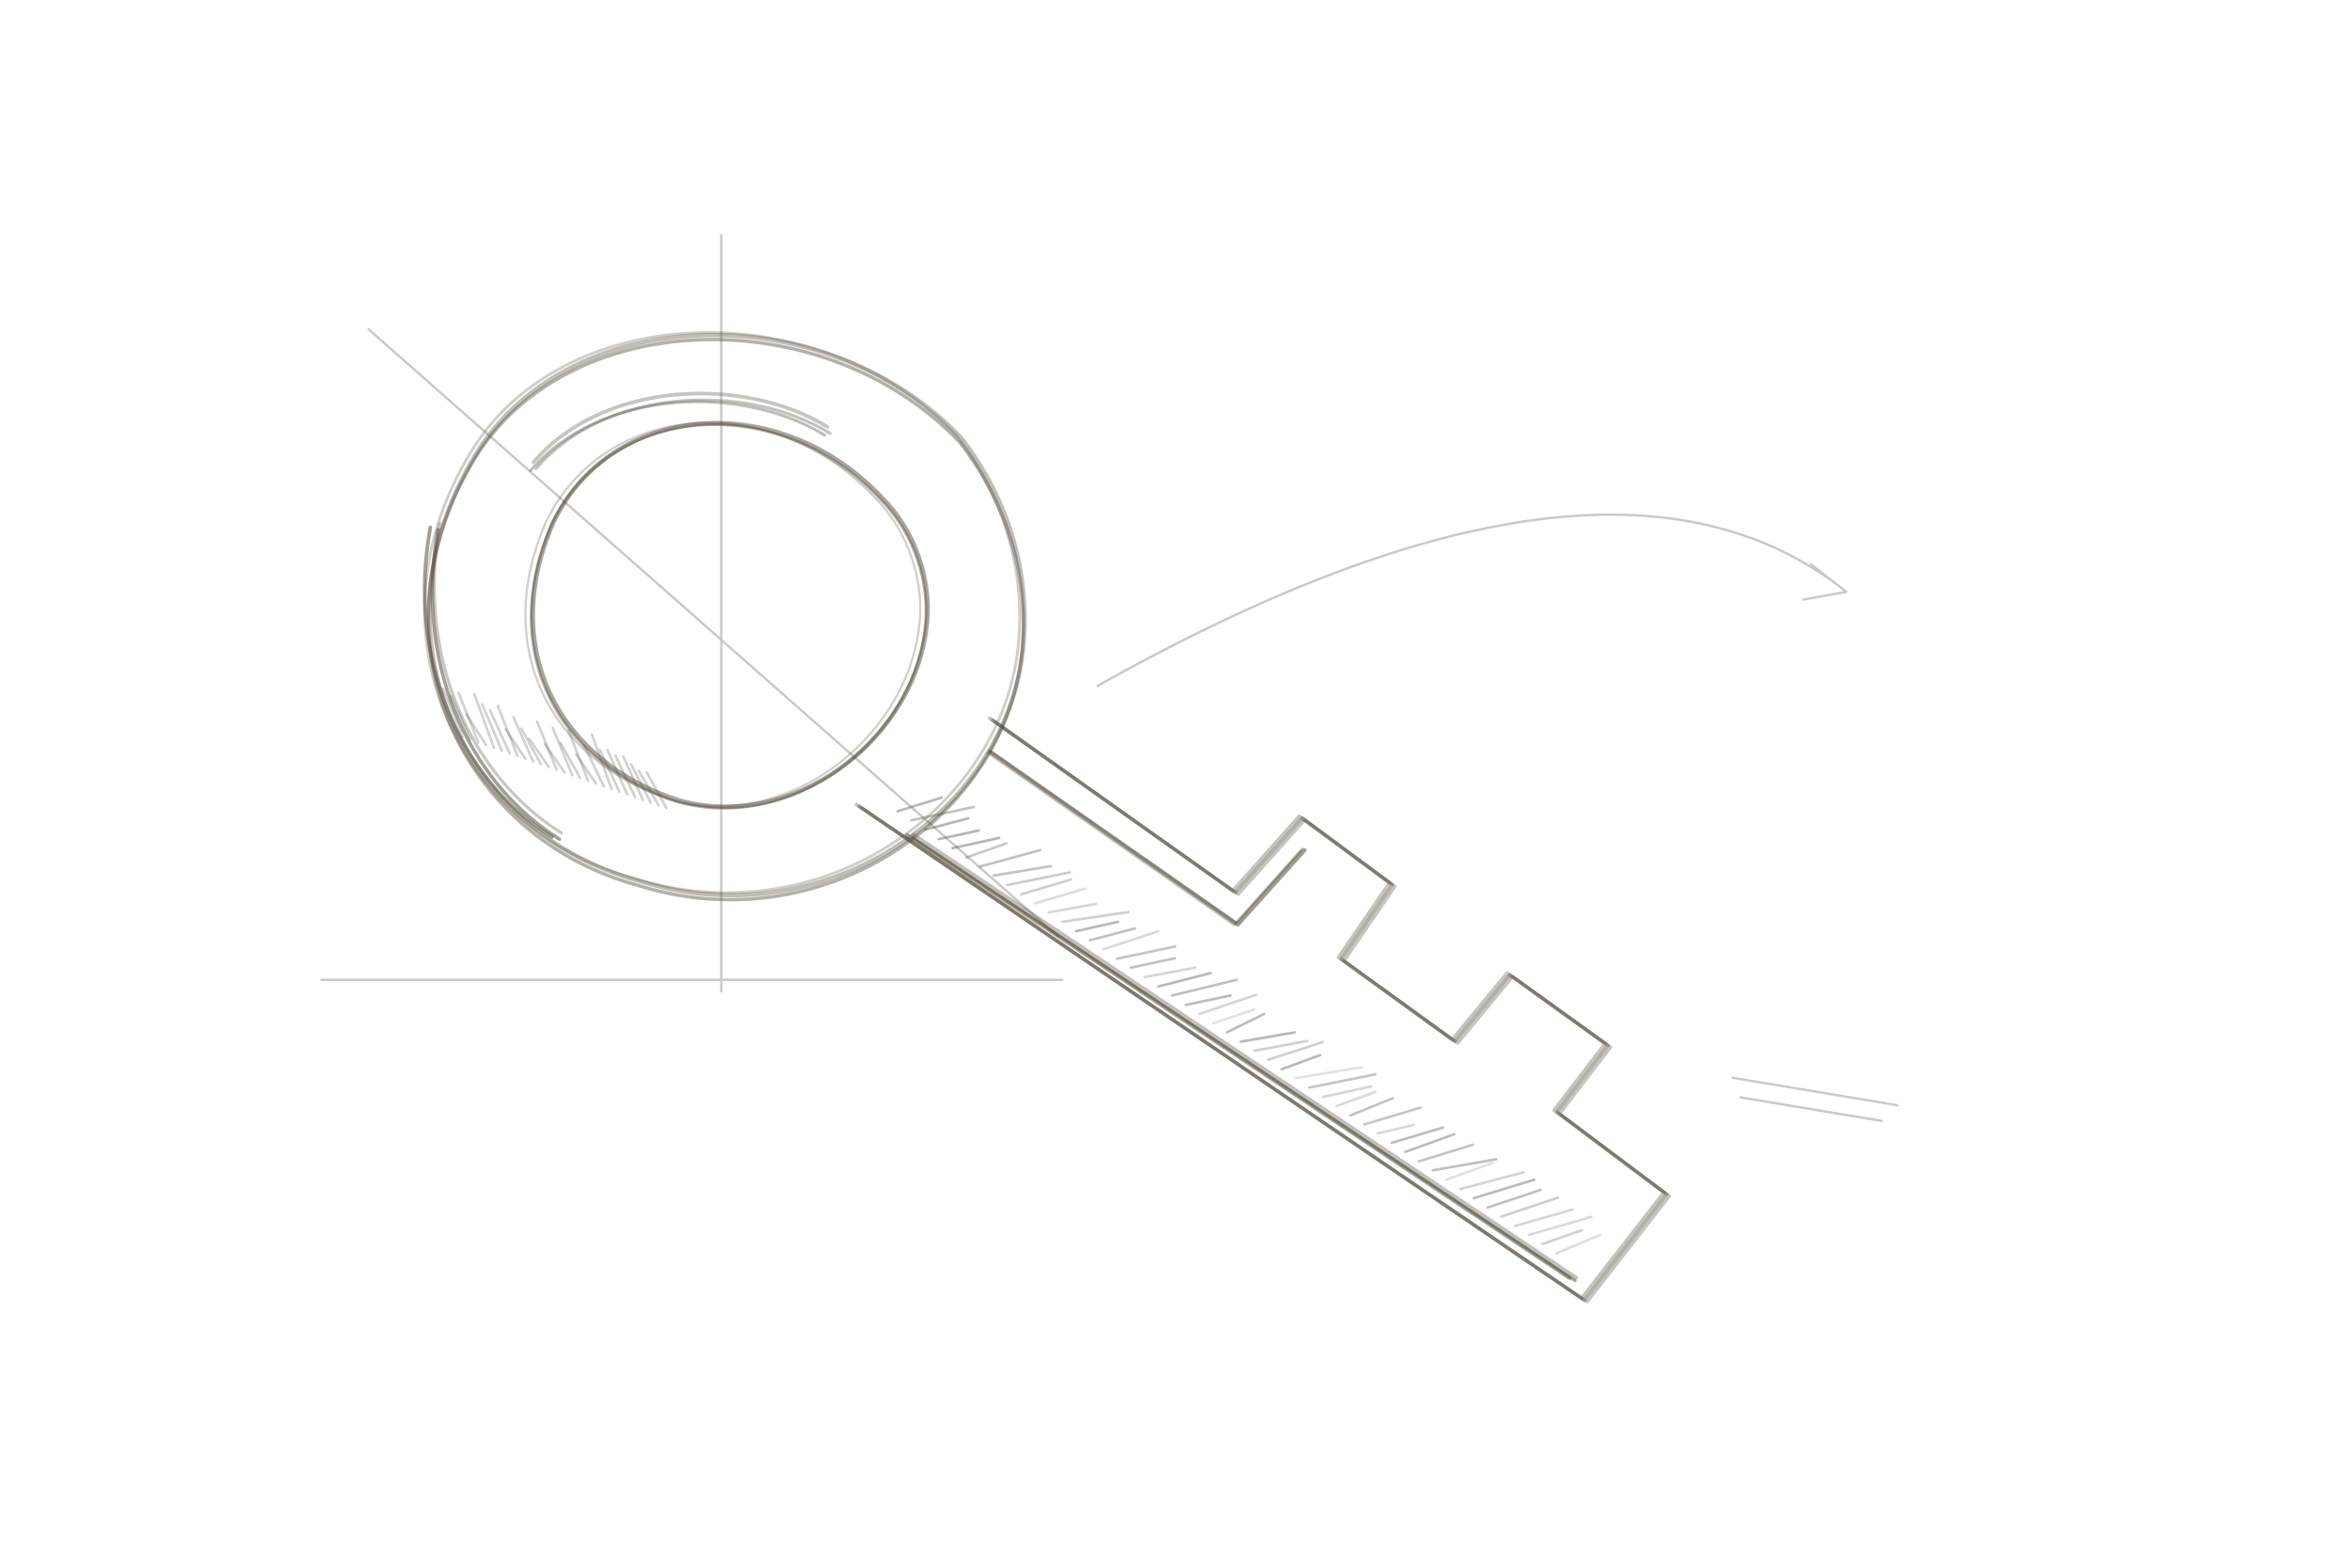
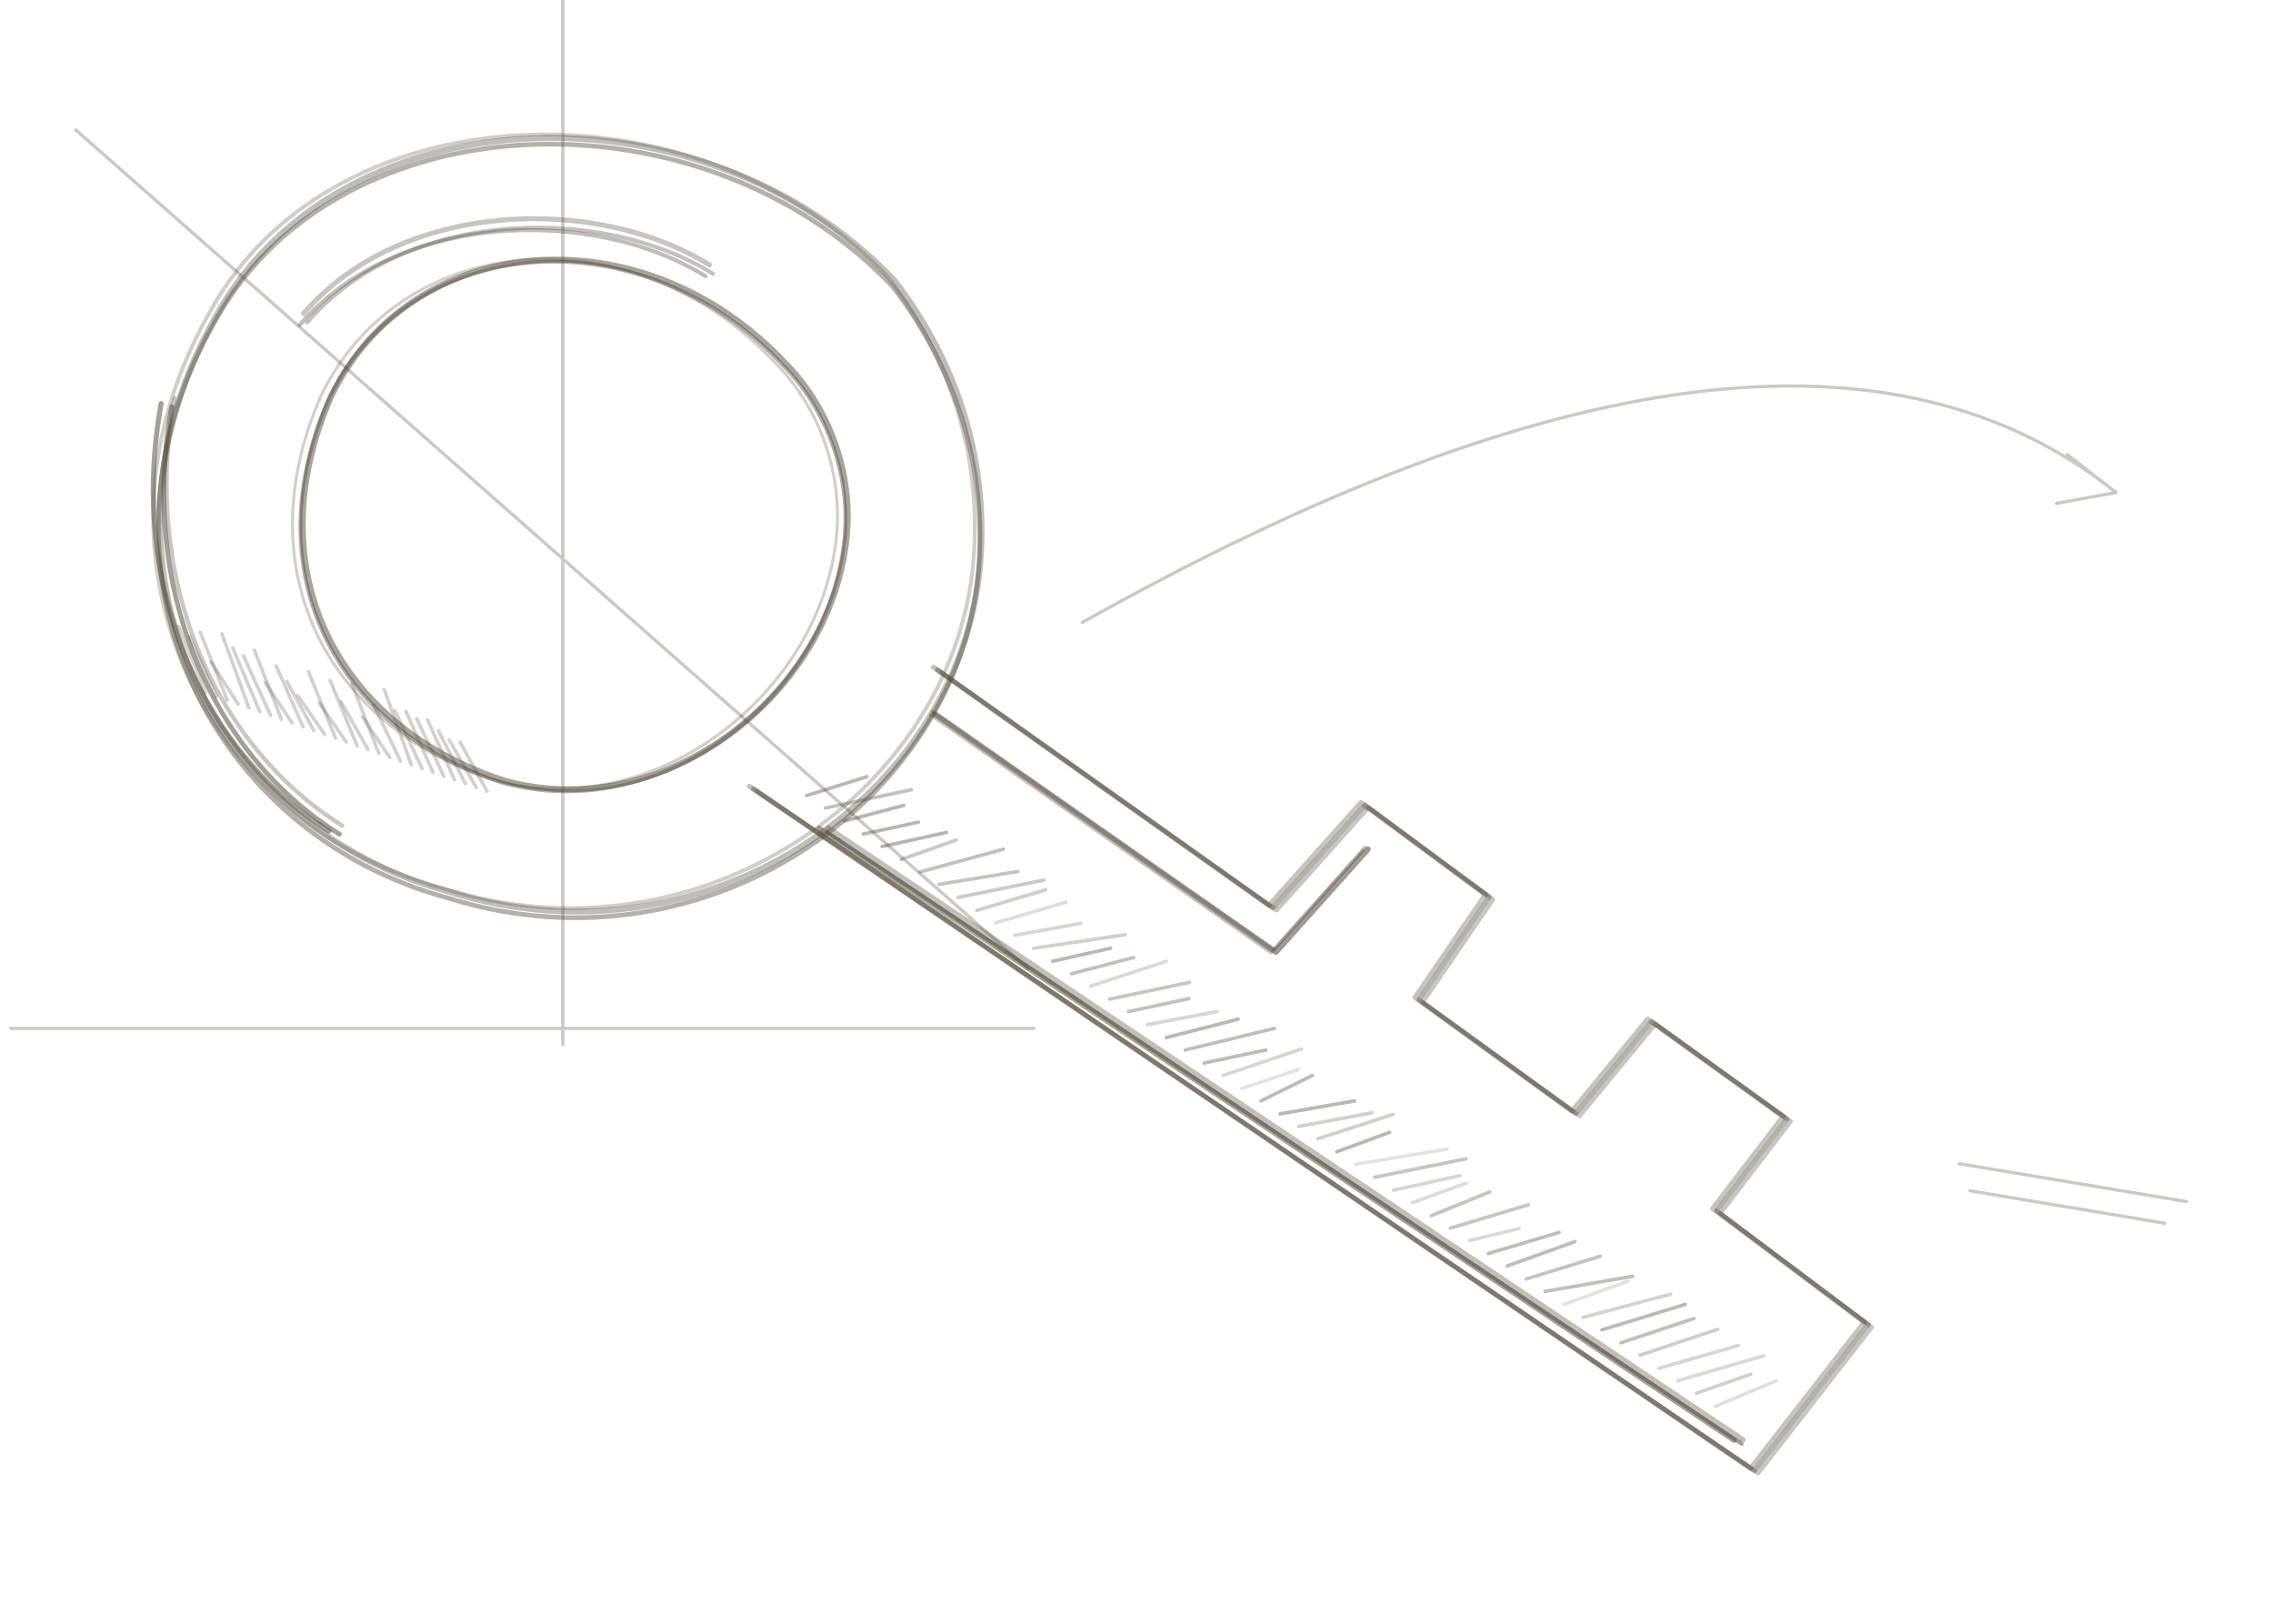
- <svg xmlns="http://www.w3.org/2000/svg" viewBox="0 0 600 400">
+ <svg xmlns="http://www.w3.org/2000/svg" viewBox="80 60 420 300">
  <g fill="none" stroke="#51493a" stroke-linecap="round" stroke-linejoin="round">
    <path d="M244 112 C209 75 142 77 119 118 C93 163 117 213 162 225 C210 240 258 206 260 162 C261 142 254 125 244 112 Z" stroke-width="0.87" opacity="0.43" transform="translate(0.96 0.96)" />
    <path d="M244 112 C209 75 142 77 119 118 C93 163 117 213 162 225 C210 240 258 206 260 162 C261 142 254 125 244 112 Z" stroke-width="1.12" opacity="0.36" transform="translate(1.26 -0.18)" />
    <path d="M244 112 C209 75 142 77 119 118 C93 163 117 213 162 225 C210 240 258 206 260 162 C261 142 254 125 244 112 Z" stroke-width="0.71" opacity="0.27" transform="translate(0.03 -0.83)" />
    <path d="M224 127 C198 99 155 102 140 133 C126 165 141 194 172 204 C201 212 231 189 235 161 C237 148 232 135 224 127 Z" stroke-width="0.69" opacity="0.44" transform="translate(0.77 0.61)" />
    <path d="M224 127 C198 99 155 102 140 133 C126 165 141 194 172 204 C201 212 231 189 235 161 C237 148 232 135 224 127 Z" stroke-width="0.56" opacity="0.26" transform="translate(-0.69 0.12)" />
    <path d="M224 127 C198 99 155 102 140 133 C126 165 141 194 172 204 C201 212 231 189 235 161 C237 148 232 135 224 127 Z" stroke-width="1.09" opacity="0.50" transform="translate(1.21 0.21)" />
    <path d="M219 206 L404 332 L425 305 L397 284 L410 267 L385 249 L371 266 L342 245 L355 226 L332 209 L315 228 L253 184" stroke-width="0.95" opacity="0.33" transform="translate(-0.52 -0.71)" />
    <path d="M219 206 L404 332 L425 305 L397 284 L410 267 L385 249 L371 266 L342 245 L355 226 L332 209 L315 228 L253 184" stroke-width="0.87" opacity="0.43" transform="translate(0.20 -0.26)" />
    <path d="M219 206 L404 332 L425 305 L397 284 L410 267 L385 249 L371 266 L342 245 L355 226 L332 209 L315 228 L253 184" stroke-width="0.80" opacity="0.32" transform="translate(0.88 0.19)" />
    <path d="M232 214 L401 327" stroke-width="1.02" opacity="0.50" transform="translate(-0.61 -0.92)" />
    <path d="M232 214 L401 327" stroke-width="0.70" opacity="0.53" transform="translate(0.82 -0.23)" />
    <path d="M232 214 L401 327" stroke-width="1.04" opacity="0.35" transform="translate(1.02 -0.98)" />
    <path d="M253 192 L316 236 L333 217" stroke-width="1.02" opacity="0.55" transform="translate(-0.22 -0.09)" />
    <path d="M253 192 L316 236 L333 217" stroke-width="0.59" opacity="0.33" transform="translate(-0.75 -0.49)" />
    <path d="M253 192 L316 236 L333 217" stroke-width="0.55" opacity="0.34" transform="translate(-1.11 0.06)" />
    <path d="M111 134 C105 167 118 198 142 213" stroke-width="0.78" opacity="0.31" transform="translate(1.24 -0.46)" />
    <path d="M111 134 C105 167 118 198 142 213" stroke-width="0.87" opacity="0.53" transform="translate(0.72 1.12)" />
    <path d="M111 134 C105 167 118 198 142 213" stroke-width="0.93" opacity="0.52" transform="translate(-1.22 0.56)" />
    <path d="M136 119 C154 98 190 97 211 110" stroke-width="0.74" opacity="0.34" transform="translate(0.75 0.58)" />
    <path d="M136 119 C154 98 190 97 211 110" stroke-width="0.74" opacity="0.36" transform="translate(-0.62 1.04)" />
    <path d="M136 119 C154 98 190 97 211 110" stroke-width="0.93" opacity="0.32" transform="translate(0.09 -1.06)" />
    <path d="M229.0 207.0 l11.2 -3.5" stroke-width=".65" opacity="0.39" />
    <path d="M232.5 209.3 l15.9 -3.4" stroke-width=".65" opacity="0.34" />
    <path d="M236.0 211.7 l11.0 -2.9" stroke-width=".65" opacity="0.40" />
    <path d="M239.5 214.1 l10.2 -2.2" stroke-width=".65" opacity="0.40" />
    <path d="M243.0 216.4 l11.9 -2.6" stroke-width=".65" opacity="0.40" />
    <path d="M246.5 218.8 l10.2 -3.6" stroke-width=".65" opacity="0.30" />
    <path d="M250.0 221.1 l15.4 -4.2" stroke-width=".65" opacity="0.34" />
    <path d="M253.5 223.4 l14.6 -2.4" stroke-width=".65" opacity="0.33" />
    <path d="M257.0 225.8 l15.9 -3.2" stroke-width=".65" opacity="0.29" />
    <path d="M260.5 228.2 l12.7 -3.8" stroke-width=".65" opacity="0.27" />
    <path d="M264.0 230.5 l12.9 -3.8" stroke-width=".65" opacity="0.19" />
    <path d="M267.5 232.8 l12.2 -2.2" stroke-width=".65" opacity="0.23" />
    <path d="M271.0 235.2 l16.9 -2.5" stroke-width=".65" opacity="0.26" />
    <path d="M274.5 237.6 l10.7 -2.4" stroke-width=".65" opacity="0.39" />
    <path d="M278.0 239.9 l11.5 -3.0" stroke-width=".65" opacity="0.34" />
    <path d="M281.5 242.2 l14.0 -4.6" stroke-width=".65" opacity="0.21" />
    <path d="M285.0 244.6 l14.8 -3.1" stroke-width=".65" opacity="0.32" />
    <path d="M288.5 246.9 l11.2 -2.4" stroke-width=".65" opacity="0.34" />
    <path d="M292.0 249.3 l12.9 -2.4" stroke-width=".65" opacity="0.23" />
    <path d="M295.5 251.7 l13.3 -3.4" stroke-width=".65" opacity="0.39" />
    <path d="M299.0 254.0 l16.5 -4.0" stroke-width=".65" opacity="0.35" />
    <path d="M302.5 256.4 l11.4 -2.4" stroke-width=".65" opacity="0.37" />
    <path d="M306.0 258.7 l14.5 -4.9" stroke-width=".65" opacity="0.23" />
    <path d="M309.5 261.1 l10.4 -3.5" stroke-width=".65" opacity="0.16" />
    <path d="M313.0 263.4 l9.5 -4.7" stroke-width=".65" opacity="0.37" />
    <path d="M316.5 265.8 l13.8 -2.4" stroke-width=".65" opacity="0.39" />
    <path d="M320.0 268.1 l13.5 -2.5" stroke-width=".65" opacity="0.26" />
    <path d="M323.5 270.4 l13.9 -4.5" stroke-width=".65" opacity="0.26" />
    <path d="M327.0 272.8 l9.8 -3.6" stroke-width=".65" opacity="0.39" />
    <path d="M330.5 275.1 l16.9 -2.8" stroke-width=".65" opacity="0.16" />
    <path d="M334.0 277.5 l16.9 -3.4" stroke-width=".65" opacity="0.32" />
    <path d="M337.5 279.9 l12.3 -2.7" stroke-width=".65" opacity="0.23" />
    <path d="M341.0 282.2 l9.9 -3.6" stroke-width=".65" opacity="0.20" />
    <path d="M344.5 284.6 l10.8 -4.4" stroke-width=".65" opacity="0.33" />
    <path d="M348.0 286.9 l14.4 -4.3" stroke-width=".65" opacity="0.32" />
    <path d="M351.5 289.2 l9.2 -2.2" stroke-width=".65" opacity="0.21" />
    <path d="M355.0 291.6 l13.1 -3.9" stroke-width=".65" opacity="0.36" />
    <path d="M358.5 293.9 l12.5 -4.5" stroke-width=".65" opacity="0.37" />
    <path d="M362.0 296.3 l13.7 -4.2" stroke-width=".65" opacity="0.33" />
    <path d="M365.5 298.6 l16.2 -2.8" stroke-width=".65" opacity="0.35" />
    <path d="M369.0 301.0 l11.8 -4.3" stroke-width=".65" opacity="0.16" />
    <path d="M372.5 303.4 l16.2 -4.3" stroke-width=".65" opacity="0.24" />
    <path d="M376.0 305.7 l15.4 -4.7" stroke-width=".65" opacity="0.38" />
    <path d="M379.5 308.1 l13.5 -4.5" stroke-width=".65" opacity="0.35" />
    <path d="M383.0 310.4 l14.4 -4.8" stroke-width=".65" opacity="0.27" />
    <path d="M386.5 312.8 l14.7 -4.2" stroke-width=".65" opacity="0.23" />
    <path d="M390.0 315.1 l15.9 -4.6" stroke-width=".65" opacity="0.21" />
    <path d="M393.5 317.4 l10.0 -3.5" stroke-width=".65" opacity="0.26" />
    <path d="M397.0 319.8 l11.2 -4.7" stroke-width=".65" opacity="0.18" />
    <path d="M118 188.0 l-5 -12.3" opacity=".25" stroke-width=".65" />
    <path d="M120 188.7 l-5 -11.1" opacity=".25" stroke-width=".65" />
    <path d="M122 189.4 l-5 -12.6" opacity=".25" stroke-width=".65" />
    <path d="M124 190.1 l-5 -7.8" opacity=".25" stroke-width=".65" />
    <path d="M126 190.8 l-5 -13.7" opacity=".25" stroke-width=".65" />
    <path d="M128 191.5 l-5 -11.8" opacity=".25" stroke-width=".65" />
    <path d="M130 192.2 l-5 -11.0" opacity=".25" stroke-width=".65" />
    <path d="M132 192.9 l-5 -12.8" opacity=".25" stroke-width=".65" />
    <path d="M134 193.6 l-5 -7.5" opacity=".25" stroke-width=".65" />
    <path d="M136 194.3 l-5 -11.3" opacity=".25" stroke-width=".65" />
    <path d="M138 195.0 l-5 -9.1" opacity=".25" stroke-width=".65" />
    <path d="M140 195.7 l-5 -7.2" opacity=".25" stroke-width=".65" />
    <path d="M142 196.4 l-5 -12.3" opacity=".25" stroke-width=".65" />
    <path d="M144 197.1 l-5 -7.2" opacity=".25" stroke-width=".65" />
    <path d="M146 197.8 l-5 -12.1" opacity=".25" stroke-width=".65" />
    <path d="M148 198.5 l-5 -8.9" opacity=".25" stroke-width=".65" />
    <path d="M150 199.2 l-5 -12.9" opacity=".25" stroke-width=".65" />
    <path d="M152 199.9 l-5 -7.4" opacity=".25" stroke-width=".65" />
    <path d="M154 200.6 l-5 -10.4" opacity=".25" stroke-width=".65" />
    <path d="M156 201.3 l-5 -13.9" opacity=".25" stroke-width=".65" />
    <path d="M158 202.0 l-5 -10.7" opacity=".25" stroke-width=".65" />
    <path d="M160 202.7 l-5 -11.3" opacity=".25" stroke-width=".65" />
    <path d="M162 203.4 l-5 -10.6" opacity=".25" stroke-width=".65" />
    <path d="M164 204.1 l-5 -11.1" opacity=".25" stroke-width=".65" />
    <path d="M166 204.8 l-5 -9.8" opacity=".25" stroke-width=".65" />
    <path d="M168 205.5 l-5 -8.8" opacity=".25" stroke-width=".65" />
    <path d="M170 206.2 l-5 -9.1" opacity=".25" stroke-width=".65" />
    <g opacity=".3" stroke-width=".6">
      <path d="M82 250 L271 250 M184 60 V253 M94 84L270 239 M280 175 Q410 102 471 151 M462 144l9 7-11 2 M442 275l42 7 M444 280l36 6" />
    </g>
  </g>
</svg>
